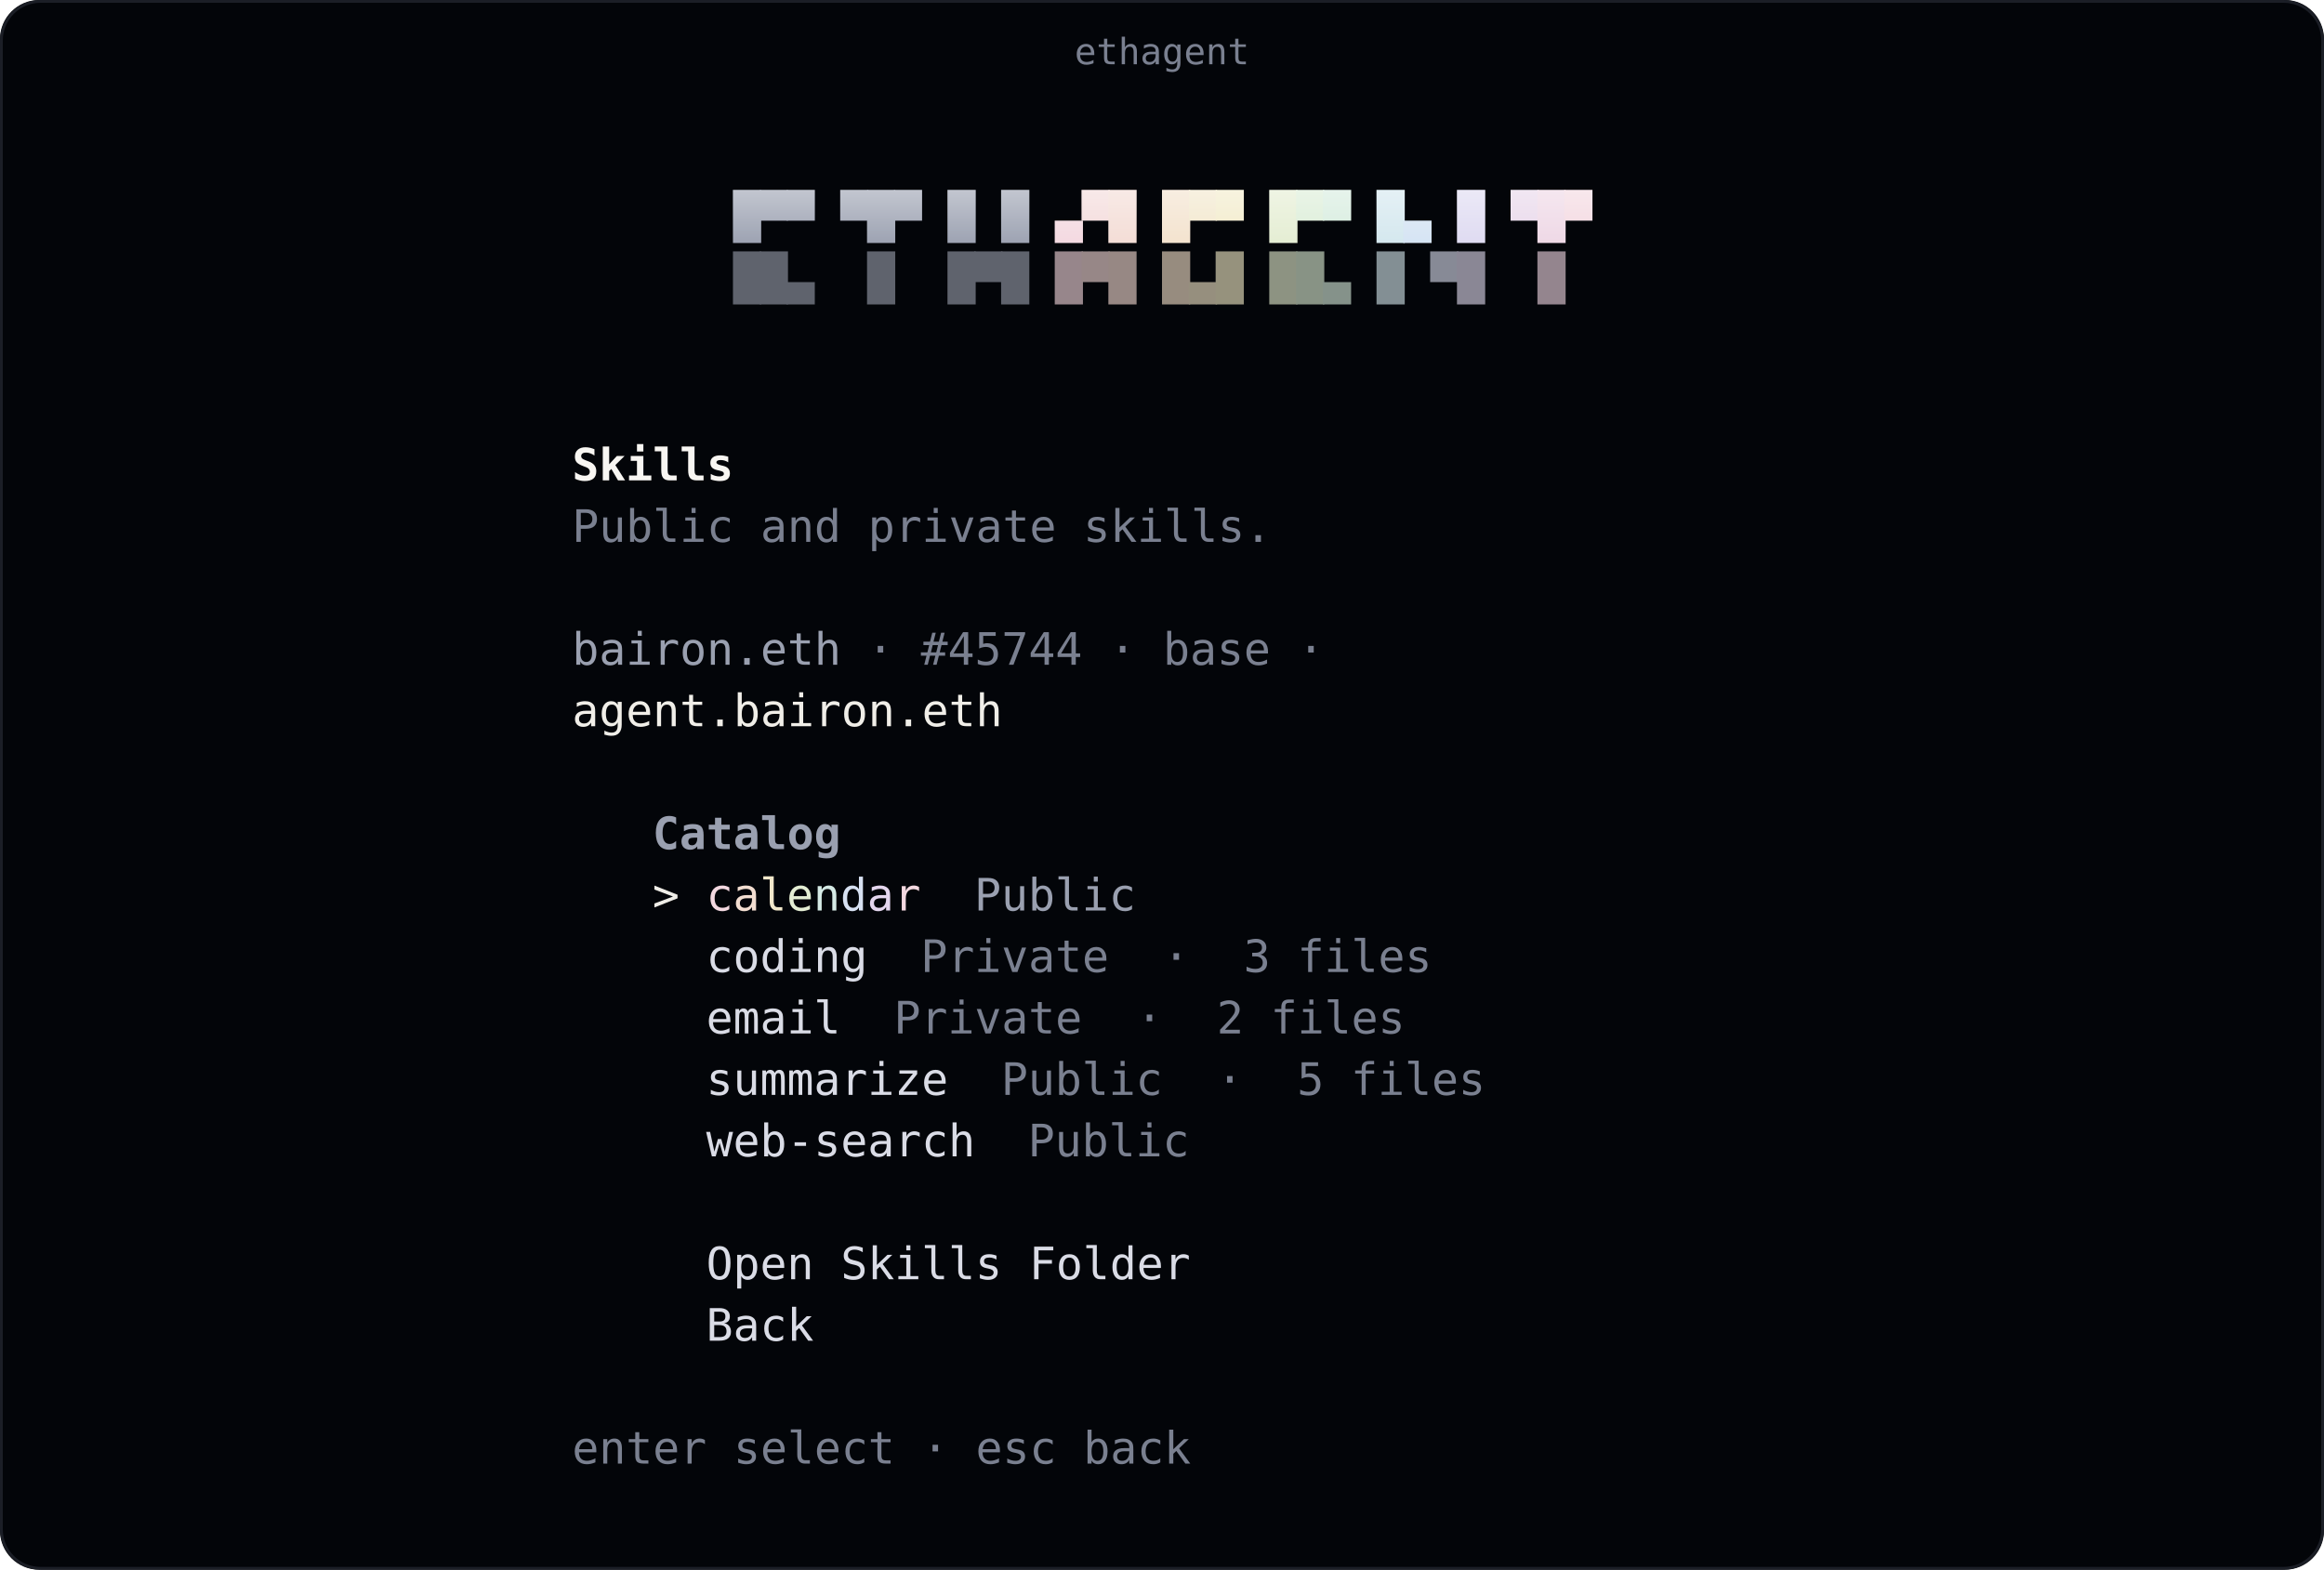
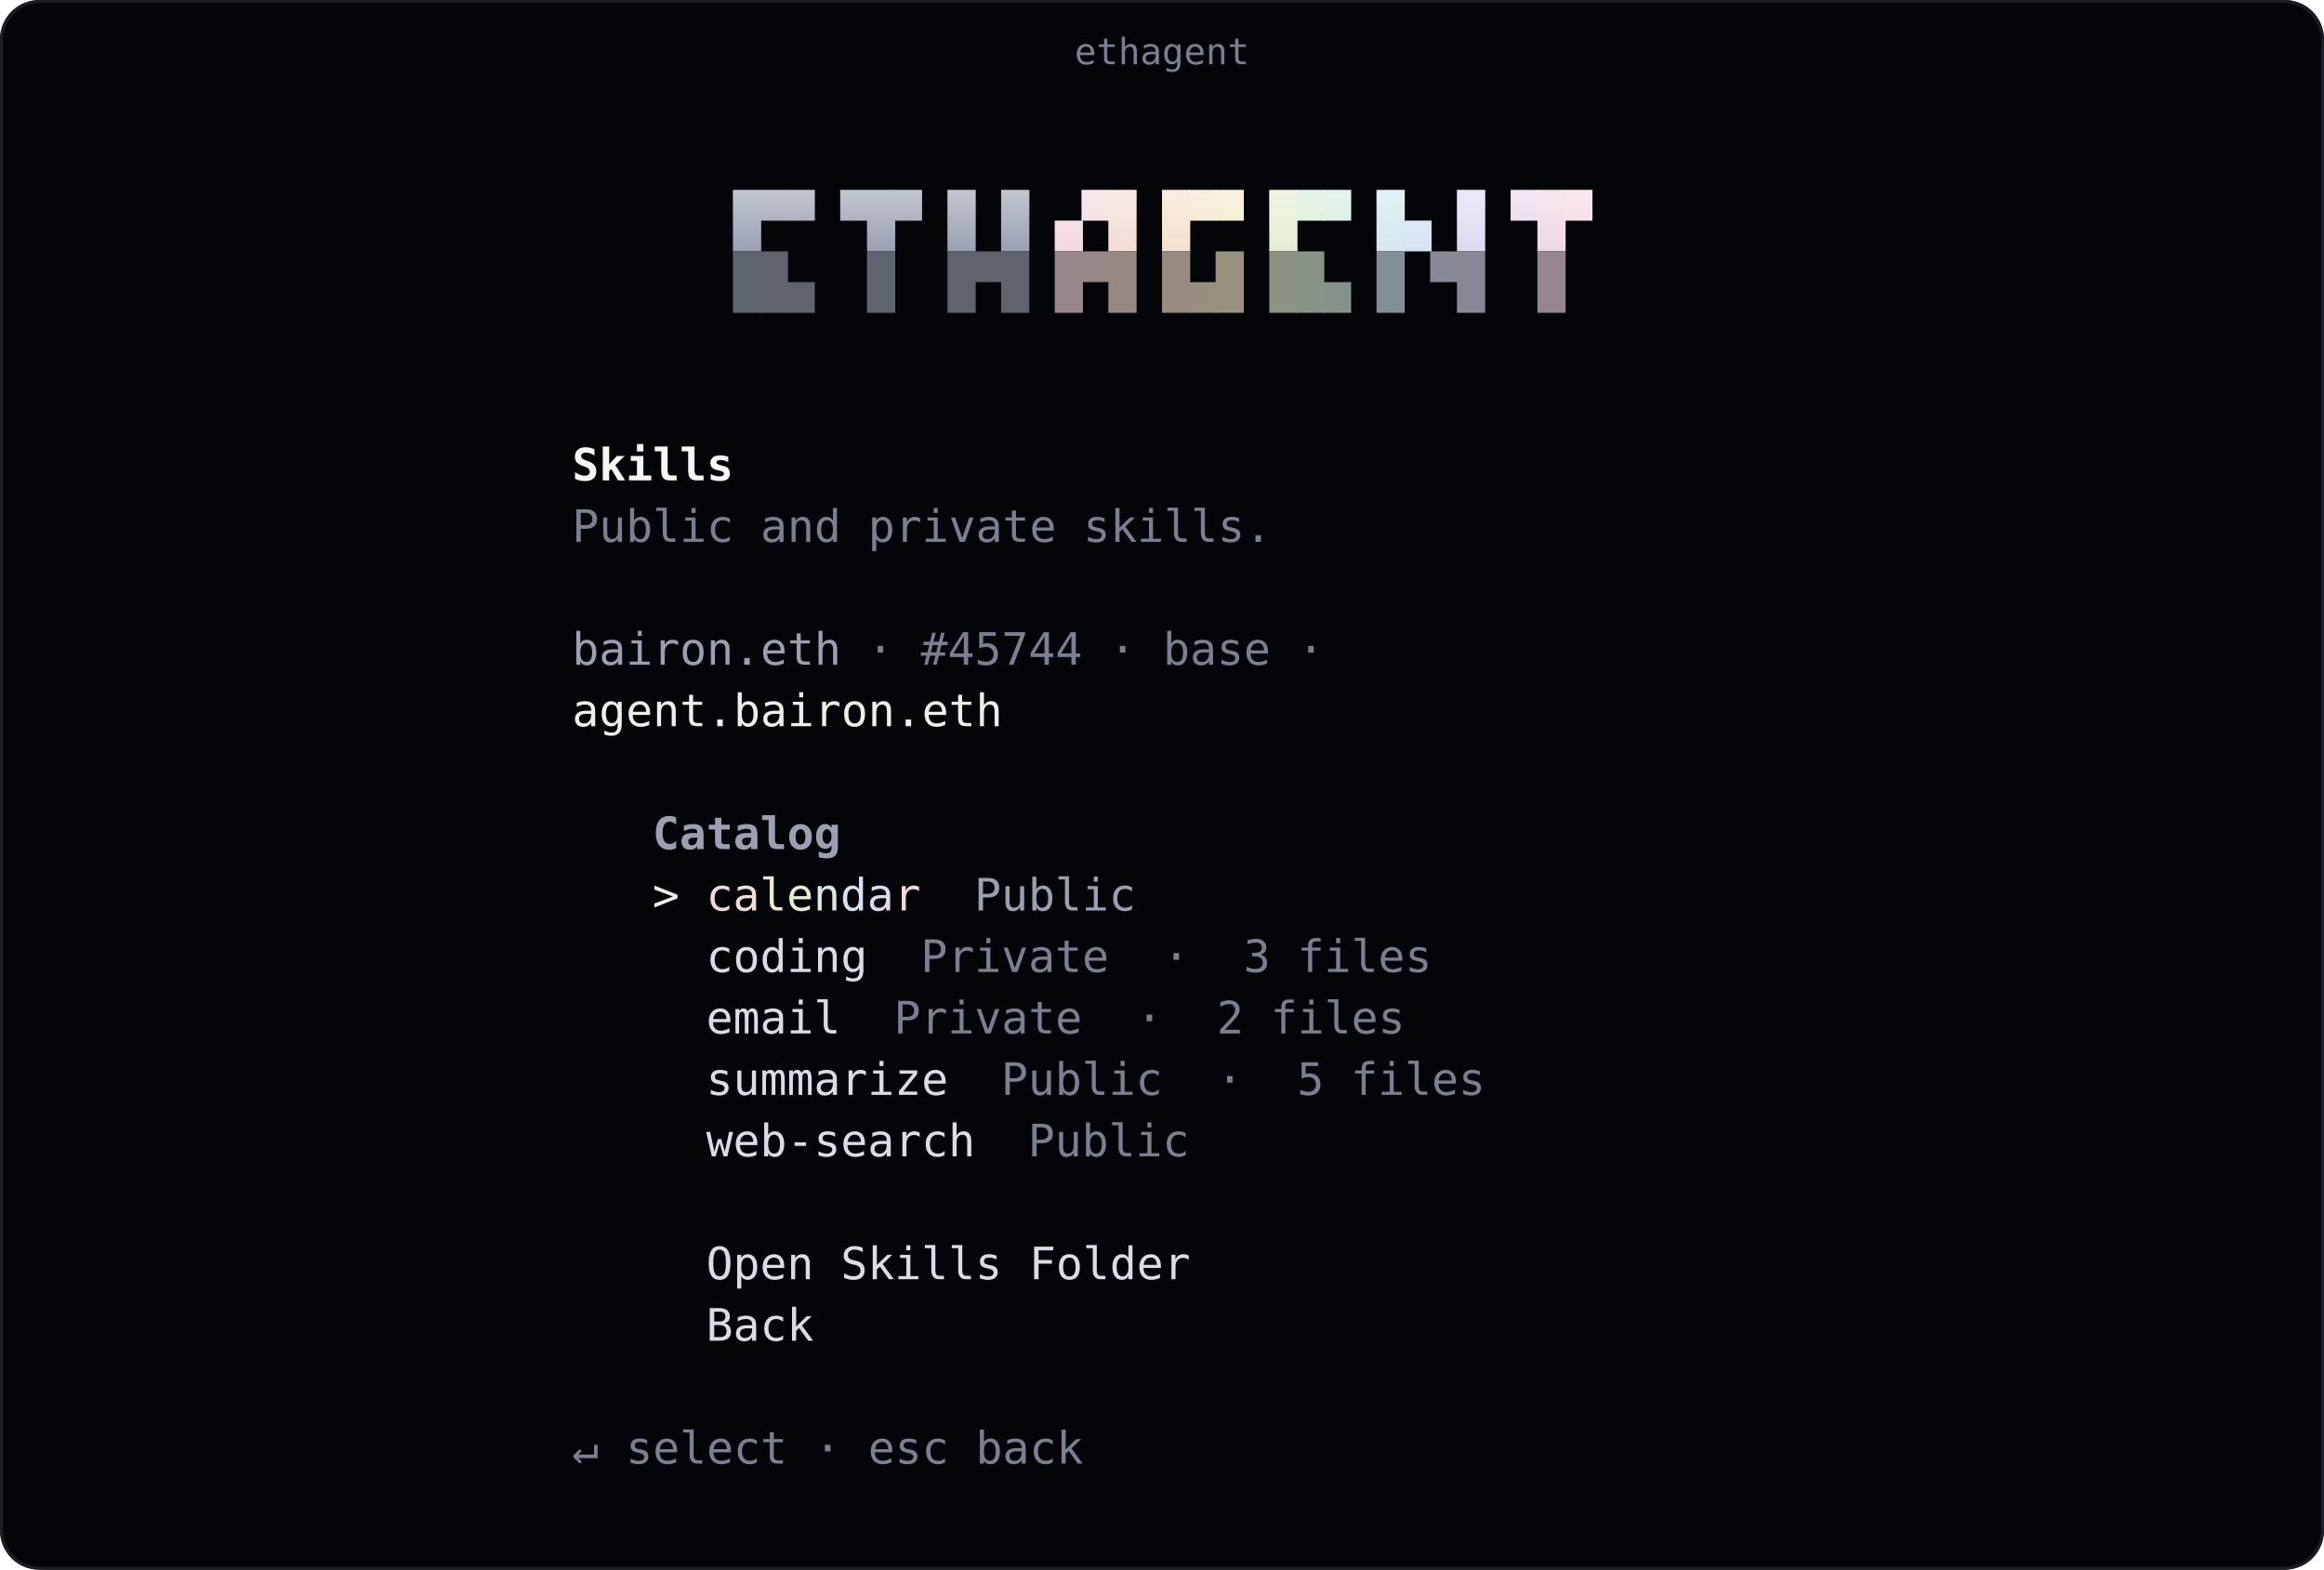
<svg xmlns="http://www.w3.org/2000/svg" width="832" height="562" viewBox="0 0 832 562" style="max-width: 832px; width: 100%; height: auto;" role="img">
  <rect width="100%" height="100%" rx="14" fill="#030509" />
  <rect x="0.5" y="0.5" width="831" height="561" rx="14" fill="none" stroke="#1b1e26" stroke-width="1" />
  <text x="416" y="23" text-anchor="middle" font-family="ui-monospace, &quot;Cascadia Mono&quot;, &quot;SF Mono&quot;, Menlo, Consolas, &quot;DejaVu Sans Mono&quot;, monospace" font-size="13" fill="#7a8090">ethagent</text>
  <g font-family="ui-monospace, &quot;Cascadia Mono&quot;, &quot;SF Mono&quot;, Menlo, Consolas, &quot;DejaVu Sans Mono&quot;, monospace" font-size="16" fill="#dadce6">
-     <rect x="262.4" y="68" width="10.1" height="19" fill="#9aa0b0" />
+     <rect x="262.4" y="68" width="10.1" height="22" fill="#9aa0b0" />
    <rect x="272" y="68" width="10.1" height="11" fill="#9aa0b0" />
    <rect x="281.6" y="68" width="10.1" height="11" fill="#9aa0b0" />
    <rect x="300.8" y="68" width="10.1" height="11" fill="#9aa0b0" />
-     <rect x="310.4" y="68" width="10.1" height="19" fill="#9aa0b0" />
+     <rect x="310.4" y="68" width="10.1" height="22" fill="#9aa0b0" />
    <rect x="320" y="68" width="10.1" height="11" fill="#9aa0b0" />
-     <rect x="339.2" y="68" width="10.1" height="19" fill="#9aa0b0" />
-     <rect x="358.4" y="68" width="10.1" height="19" fill="#9aa0b0" />
-     <rect x="377.6" y="79" width="10.1" height="8" fill="#f3d8e0" />
+     <rect x="339.2" y="68" width="10.1" height="22" fill="#9aa0b0" />
+     <rect x="358.4" y="68" width="10.1" height="22" fill="#9aa0b0" />
+     <rect x="377.6" y="79" width="10.1" height="11" fill="#f3d8e0" />
    <rect x="387.2" y="68" width="10.1" height="11" fill="#f3dada" />
-     <rect x="396.8" y="68" width="10.1" height="19" fill="#f3dcd5" />
-     <rect x="416" y="68" width="10.1" height="19" fill="#f3e2cd" />
+     <rect x="396.8" y="68" width="10.1" height="22" fill="#f3dcd5" />
+     <rect x="416" y="68" width="10.1" height="22" fill="#f3e2cd" />
    <rect x="425.6" y="68" width="10.1" height="11" fill="#f2e7cc" />
    <rect x="435.2" y="68" width="10.1" height="11" fill="#f2ebca" />
-     <rect x="454.4" y="68" width="10.1" height="19" fill="#e4edd2" />
+     <rect x="454.4" y="68" width="10.1" height="22" fill="#e4edd2" />
    <rect x="464" y="68" width="10.1" height="11" fill="#dbedd7" />
    <rect x="473.6" y="68" width="10.1" height="11" fill="#d6ecde" />
-     <rect x="492.8" y="68" width="10.1" height="19" fill="#d3e7ee" />
-     <rect x="502.4" y="79" width="10.1" height="8" fill="#d4e3f3" />
-     <rect x="521.6" y="68" width="10.1" height="19" fill="#dedaf1" />
+     <rect x="492.8" y="68" width="10.1" height="22" fill="#d3e7ee" />
+     <rect x="502.4" y="79" width="10.1" height="11" fill="#d4e3f3" />
+     <rect x="521.6" y="68" width="10.1" height="22" fill="#dedaf1" />
    <rect x="540.8" y="68" width="10.1" height="11" fill="#e8d7ea" />
-     <rect x="550.4" y="68" width="10.1" height="19" fill="#eed7e5" />
+     <rect x="550.4" y="68" width="10.1" height="22" fill="#eed7e5" />
    <rect x="560" y="68" width="10.1" height="11" fill="#f3d8e0" />
-     <rect x="262.4" y="90" width="10.1" height="19" fill="#5f636d" />
-     <rect x="272" y="90" width="10.1" height="19" fill="#5f636d" />
-     <rect x="281.6" y="101" width="10.1" height="8" fill="#5f636d" />
-     <rect x="310.4" y="90" width="10.1" height="19" fill="#5f636d" />
-     <rect x="339.2" y="90" width="10.1" height="19" fill="#5f636d" />
+     <rect x="262.4" y="90" width="10.1" height="22" fill="#5f636d" />
+     <rect x="272" y="90" width="10.1" height="22" fill="#5f636d" />
+     <rect x="281.6" y="101" width="10.1" height="11" fill="#5f636d" />
+     <rect x="310.4" y="90" width="10.1" height="22" fill="#5f636d" />
+     <rect x="339.2" y="90" width="10.1" height="22" fill="#5f636d" />
    <rect x="348.8" y="90" width="10.1" height="11" fill="#5f636d" />
-     <rect x="358.4" y="90" width="10.1" height="19" fill="#5f636d" />
-     <rect x="377.6" y="90" width="10.1" height="19" fill="#97868b" />
+     <rect x="358.4" y="90" width="10.1" height="22" fill="#5f636d" />
+     <rect x="377.6" y="90" width="10.1" height="22" fill="#97868b" />
    <rect x="387.2" y="90" width="10.1" height="11" fill="#978787" />
-     <rect x="396.8" y="90" width="10.1" height="19" fill="#978884" />
-     <rect x="416" y="90" width="10.1" height="19" fill="#978c7f" />
-     <rect x="425.6" y="101" width="10.1" height="8" fill="#968f7e" />
-     <rect x="435.2" y="90" width="10.1" height="19" fill="#96927d" />
-     <rect x="454.4" y="90" width="10.1" height="19" fill="#8d9382" />
-     <rect x="464" y="90" width="10.1" height="19" fill="#889385" />
-     <rect x="473.6" y="101" width="10.1" height="8" fill="#85928a" />
-     <rect x="492.8" y="90" width="10.1" height="19" fill="#838f94" />
+     <rect x="396.8" y="90" width="10.1" height="22" fill="#978884" />
+     <rect x="416" y="90" width="10.1" height="22" fill="#978c7f" />
+     <rect x="425.6" y="101" width="10.1" height="11" fill="#968f7e" />
+     <rect x="435.2" y="90" width="10.1" height="22" fill="#96927d" />
+     <rect x="454.4" y="90" width="10.1" height="22" fill="#8d9382" />
+     <rect x="464" y="90" width="10.1" height="22" fill="#889385" />
+     <rect x="473.6" y="101" width="10.1" height="11" fill="#85928a" />
+     <rect x="492.8" y="90" width="10.1" height="22" fill="#838f94" />
    <rect x="512" y="90" width="10.1" height="11" fill="#878a96" />
-     <rect x="521.6" y="90" width="10.1" height="19" fill="#8a8795" />
-     <rect x="550.4" y="90" width="10.1" height="19" fill="#94858e" />
+     <rect x="521.6" y="90" width="10.1" height="22" fill="#8a8795" />
+     <rect x="550.4" y="90" width="10.1" height="22" fill="#94858e" />
    <text x="204.8" y="172" textLength="57.6" lengthAdjust="spacingAndGlyphs" xml:space="preserve" fill="#f8f6f2" font-weight="600">Skills</text>
    <text x="204.8" y="194" textLength="249.6" lengthAdjust="spacingAndGlyphs" xml:space="preserve" fill="#7a8090">Public and private skills.</text>
    <text x="204.8" y="238" textLength="96" lengthAdjust="spacingAndGlyphs" xml:space="preserve" fill="#9aa0b0">bairon.eth</text>
    <text x="310.4" y="238" textLength="163.2" lengthAdjust="spacingAndGlyphs" xml:space="preserve" fill="#7a8090">· #45744 · base ·</text>
    <text x="204.8" y="260" textLength="153.6" lengthAdjust="spacingAndGlyphs" xml:space="preserve" fill="#f0eee8">agent.bairon.eth</text>
    <text x="233.6" y="304" textLength="67.2" lengthAdjust="spacingAndGlyphs" xml:space="preserve" fill="#9aa0b0" font-weight="600">Catalog</text>
    <text x="233.6" y="326" textLength="9.6" lengthAdjust="spacingAndGlyphs" xml:space="preserve" fill="#f0eee8">&gt;</text>
    <text x="252.8" y="326" textLength="9.6" lengthAdjust="spacingAndGlyphs" xml:space="preserve" fill="#f3d8e0">c</text>
    <text x="262.4" y="326" textLength="9.6" lengthAdjust="spacingAndGlyphs" xml:space="preserve" fill="#f3ded1">a</text>
    <text x="272" y="326" textLength="9.6" lengthAdjust="spacingAndGlyphs" xml:space="preserve" fill="#f2e8cb">l</text>
    <text x="281.6" y="326" textLength="9.6" lengthAdjust="spacingAndGlyphs" xml:space="preserve" fill="#e3edd3">e</text>
    <text x="291.2" y="326" textLength="9.6" lengthAdjust="spacingAndGlyphs" xml:space="preserve" fill="#d5eae5">n</text>
    <text x="300.8" y="326" textLength="9.6" lengthAdjust="spacingAndGlyphs" xml:space="preserve" fill="#d7e1f2">d</text>
    <text x="310.4" y="326" textLength="9.6" lengthAdjust="spacingAndGlyphs" xml:space="preserve" fill="#e4d6ee">a</text>
    <text x="320" y="326" textLength="9.6" lengthAdjust="spacingAndGlyphs" xml:space="preserve" fill="#f3d8e0">r</text>
    <text x="348.8" y="326" textLength="57.6" lengthAdjust="spacingAndGlyphs" xml:space="preserve" fill="#9aa0b0">Public</text>
    <text x="252.8" y="348" textLength="57.6" lengthAdjust="spacingAndGlyphs" xml:space="preserve">coding</text>
    <text x="329.6" y="348" textLength="182.4" lengthAdjust="spacingAndGlyphs" xml:space="preserve" fill="#7a8090">Private  ·  3 files</text>
    <text x="252.8" y="370" textLength="48" lengthAdjust="spacingAndGlyphs" xml:space="preserve">email</text>
    <text x="320" y="370" textLength="182.4" lengthAdjust="spacingAndGlyphs" xml:space="preserve" fill="#7a8090">Private  ·  2 files</text>
    <text x="252.8" y="392" textLength="86.4" lengthAdjust="spacingAndGlyphs" xml:space="preserve">summarize</text>
    <text x="358.4" y="392" textLength="172.8" lengthAdjust="spacingAndGlyphs" xml:space="preserve" fill="#7a8090">Public  ·  5 files</text>
    <text x="252.8" y="414" textLength="96" lengthAdjust="spacingAndGlyphs" xml:space="preserve">web-search</text>
    <text x="368" y="414" textLength="57.6" lengthAdjust="spacingAndGlyphs" xml:space="preserve" fill="#7a8090">Public</text>
    <text x="252.8" y="458" textLength="172.8" lengthAdjust="spacingAndGlyphs" xml:space="preserve">Open Skills Folder</text>
    <text x="252.8" y="480" textLength="38.4" lengthAdjust="spacingAndGlyphs" xml:space="preserve">Back</text>
-     <text x="204.8" y="524" textLength="220.8" lengthAdjust="spacingAndGlyphs" xml:space="preserve" fill="#7a8090">enter select · esc back</text>
+     <text x="204.8" y="524" textLength="182.4" lengthAdjust="spacingAndGlyphs" xml:space="preserve" fill="#7a8090">↵ select · esc back</text>
  </g>
  <defs>
-     <linearGradient id="wmShine" gradientUnits="userSpaceOnUse" x1="0" y1="68" x2="0" y2="109">
+     <linearGradient id="wmShine" gradientUnits="userSpaceOnUse" x1="0" y1="68" x2="0" y2="112">
      <stop offset="0" stop-color="#ffffff" stop-opacity="0.4" />
      <stop offset="0.5" stop-color="#ffffff" stop-opacity="0" />
    </linearGradient>
    <clipPath id="wmShineClip">
-       <rect x="262.4" y="68" width="10.1" height="19" />
+       <rect x="262.4" y="68" width="10.1" height="22" />
      <rect x="272" y="68" width="10.1" height="11" />
      <rect x="281.6" y="68" width="10.1" height="11" />
      <rect x="300.8" y="68" width="10.1" height="11" />
-       <rect x="310.4" y="68" width="10.1" height="19" />
+       <rect x="310.4" y="68" width="10.1" height="22" />
      <rect x="320" y="68" width="10.1" height="11" />
-       <rect x="339.2" y="68" width="10.1" height="19" />
-       <rect x="358.4" y="68" width="10.1" height="19" />
-       <rect x="377.6" y="79" width="10.1" height="8" />
+       <rect x="339.2" y="68" width="10.1" height="22" />
+       <rect x="358.4" y="68" width="10.1" height="22" />
+       <rect x="377.6" y="79" width="10.1" height="11" />
      <rect x="387.2" y="68" width="10.1" height="11" />
-       <rect x="396.8" y="68" width="10.1" height="19" />
-       <rect x="416" y="68" width="10.1" height="19" />
+       <rect x="396.8" y="68" width="10.1" height="22" />
+       <rect x="416" y="68" width="10.1" height="22" />
      <rect x="425.6" y="68" width="10.1" height="11" />
      <rect x="435.2" y="68" width="10.1" height="11" />
-       <rect x="454.4" y="68" width="10.1" height="19" />
+       <rect x="454.4" y="68" width="10.1" height="22" />
      <rect x="464" y="68" width="10.1" height="11" />
      <rect x="473.6" y="68" width="10.1" height="11" />
-       <rect x="492.8" y="68" width="10.1" height="19" />
-       <rect x="502.4" y="79" width="10.1" height="8" />
-       <rect x="521.6" y="68" width="10.1" height="19" />
+       <rect x="492.8" y="68" width="10.1" height="22" />
+       <rect x="502.4" y="79" width="10.1" height="11" />
+       <rect x="521.6" y="68" width="10.1" height="22" />
      <rect x="540.8" y="68" width="10.1" height="11" />
-       <rect x="550.4" y="68" width="10.1" height="19" />
+       <rect x="550.4" y="68" width="10.1" height="22" />
      <rect x="560" y="68" width="10.1" height="11" />
-       <rect x="262.4" y="90" width="10.1" height="19" />
-       <rect x="272" y="90" width="10.1" height="19" />
-       <rect x="281.6" y="101" width="10.1" height="8" />
-       <rect x="310.4" y="90" width="10.1" height="19" />
-       <rect x="339.2" y="90" width="10.1" height="19" />
+       <rect x="262.4" y="90" width="10.1" height="22" />
+       <rect x="272" y="90" width="10.1" height="22" />
+       <rect x="281.6" y="101" width="10.1" height="11" />
+       <rect x="310.4" y="90" width="10.1" height="22" />
+       <rect x="339.2" y="90" width="10.1" height="22" />
      <rect x="348.8" y="90" width="10.1" height="11" />
-       <rect x="358.4" y="90" width="10.1" height="19" />
-       <rect x="377.6" y="90" width="10.1" height="19" />
+       <rect x="358.4" y="90" width="10.1" height="22" />
+       <rect x="377.6" y="90" width="10.1" height="22" />
      <rect x="387.2" y="90" width="10.1" height="11" />
-       <rect x="396.8" y="90" width="10.1" height="19" />
-       <rect x="416" y="90" width="10.1" height="19" />
-       <rect x="425.6" y="101" width="10.1" height="8" />
-       <rect x="435.2" y="90" width="10.1" height="19" />
-       <rect x="454.4" y="90" width="10.1" height="19" />
-       <rect x="464" y="90" width="10.1" height="19" />
-       <rect x="473.6" y="101" width="10.1" height="8" />
-       <rect x="492.8" y="90" width="10.1" height="19" />
+       <rect x="396.8" y="90" width="10.1" height="22" />
+       <rect x="416" y="90" width="10.1" height="22" />
+       <rect x="425.6" y="101" width="10.1" height="11" />
+       <rect x="435.2" y="90" width="10.1" height="22" />
+       <rect x="454.4" y="90" width="10.1" height="22" />
+       <rect x="464" y="90" width="10.1" height="22" />
+       <rect x="473.6" y="101" width="10.1" height="11" />
+       <rect x="492.8" y="90" width="10.1" height="22" />
      <rect x="512" y="90" width="10.1" height="11" />
-       <rect x="521.6" y="90" width="10.1" height="19" />
-       <rect x="550.4" y="90" width="10.1" height="19" />
+       <rect x="521.6" y="90" width="10.1" height="22" />
+       <rect x="550.4" y="90" width="10.1" height="22" />
    </clipPath>
  </defs>
-   <rect x="262.4" y="68" width="307.7" height="41" fill="url(#wmShine)" clip-path="url(#wmShineClip)" />
+   <rect x="262.4" y="68" width="307.7" height="44" fill="url(#wmShine)" clip-path="url(#wmShineClip)" />
</svg>
